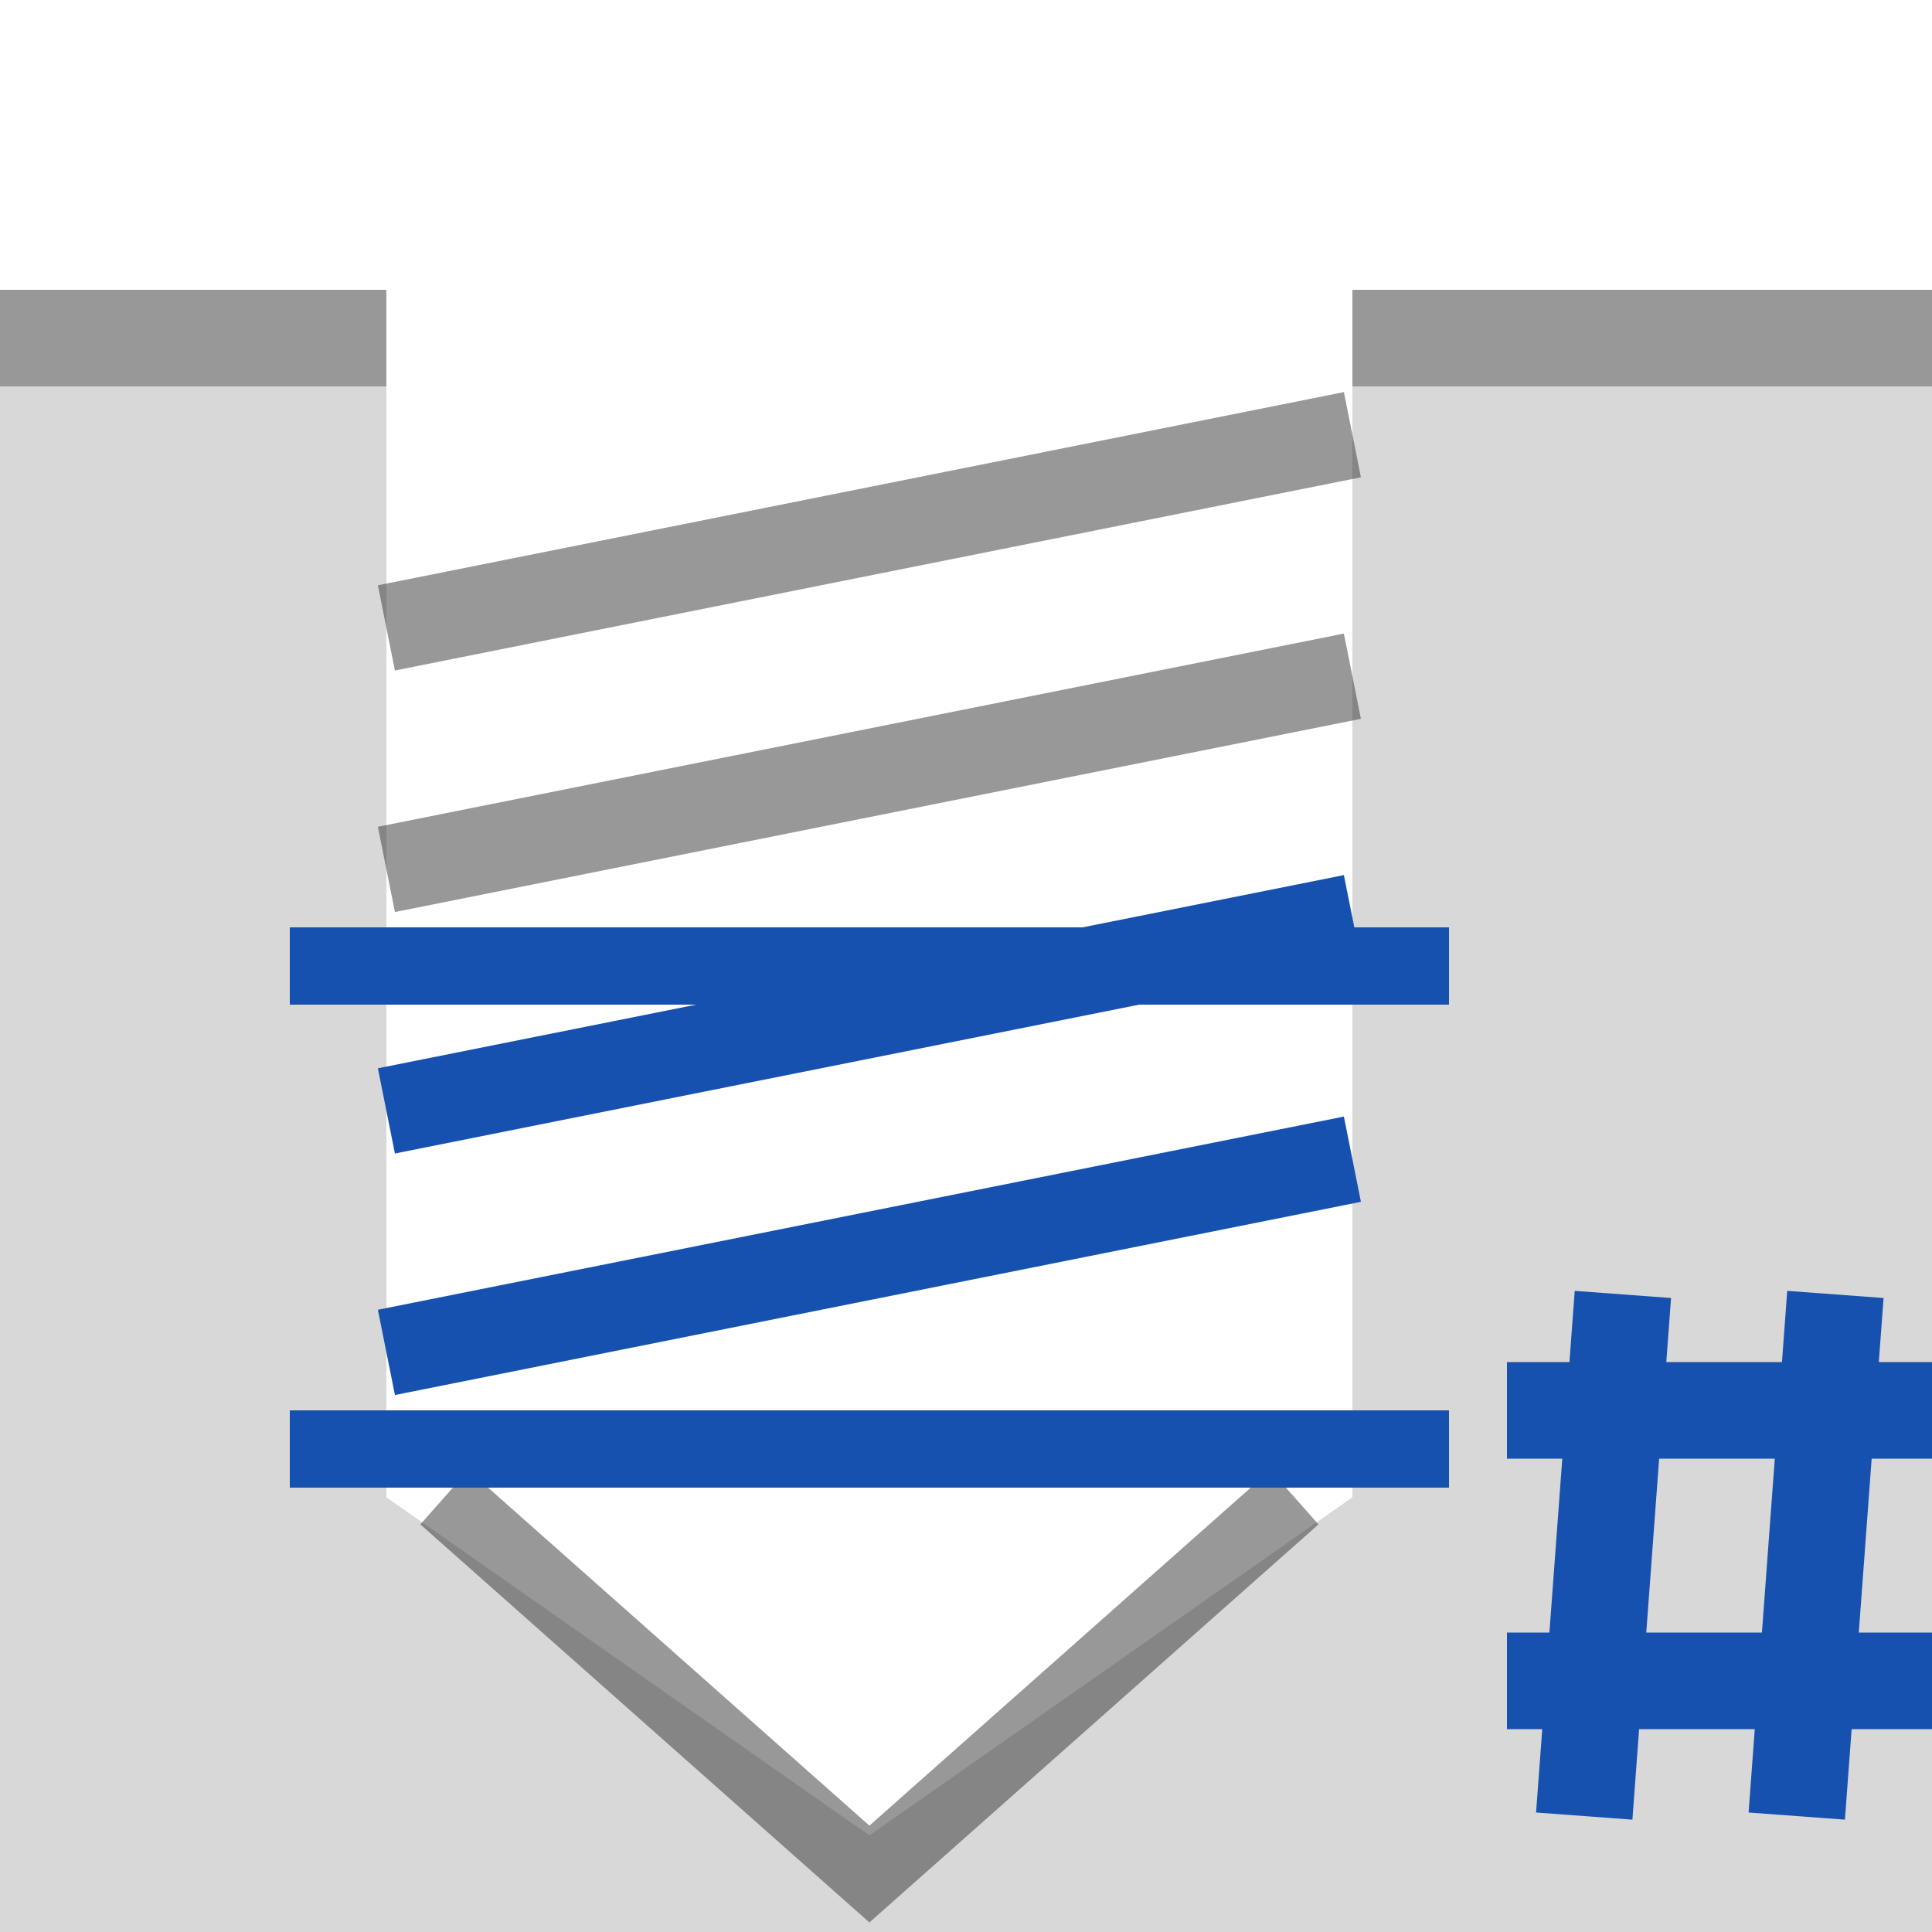
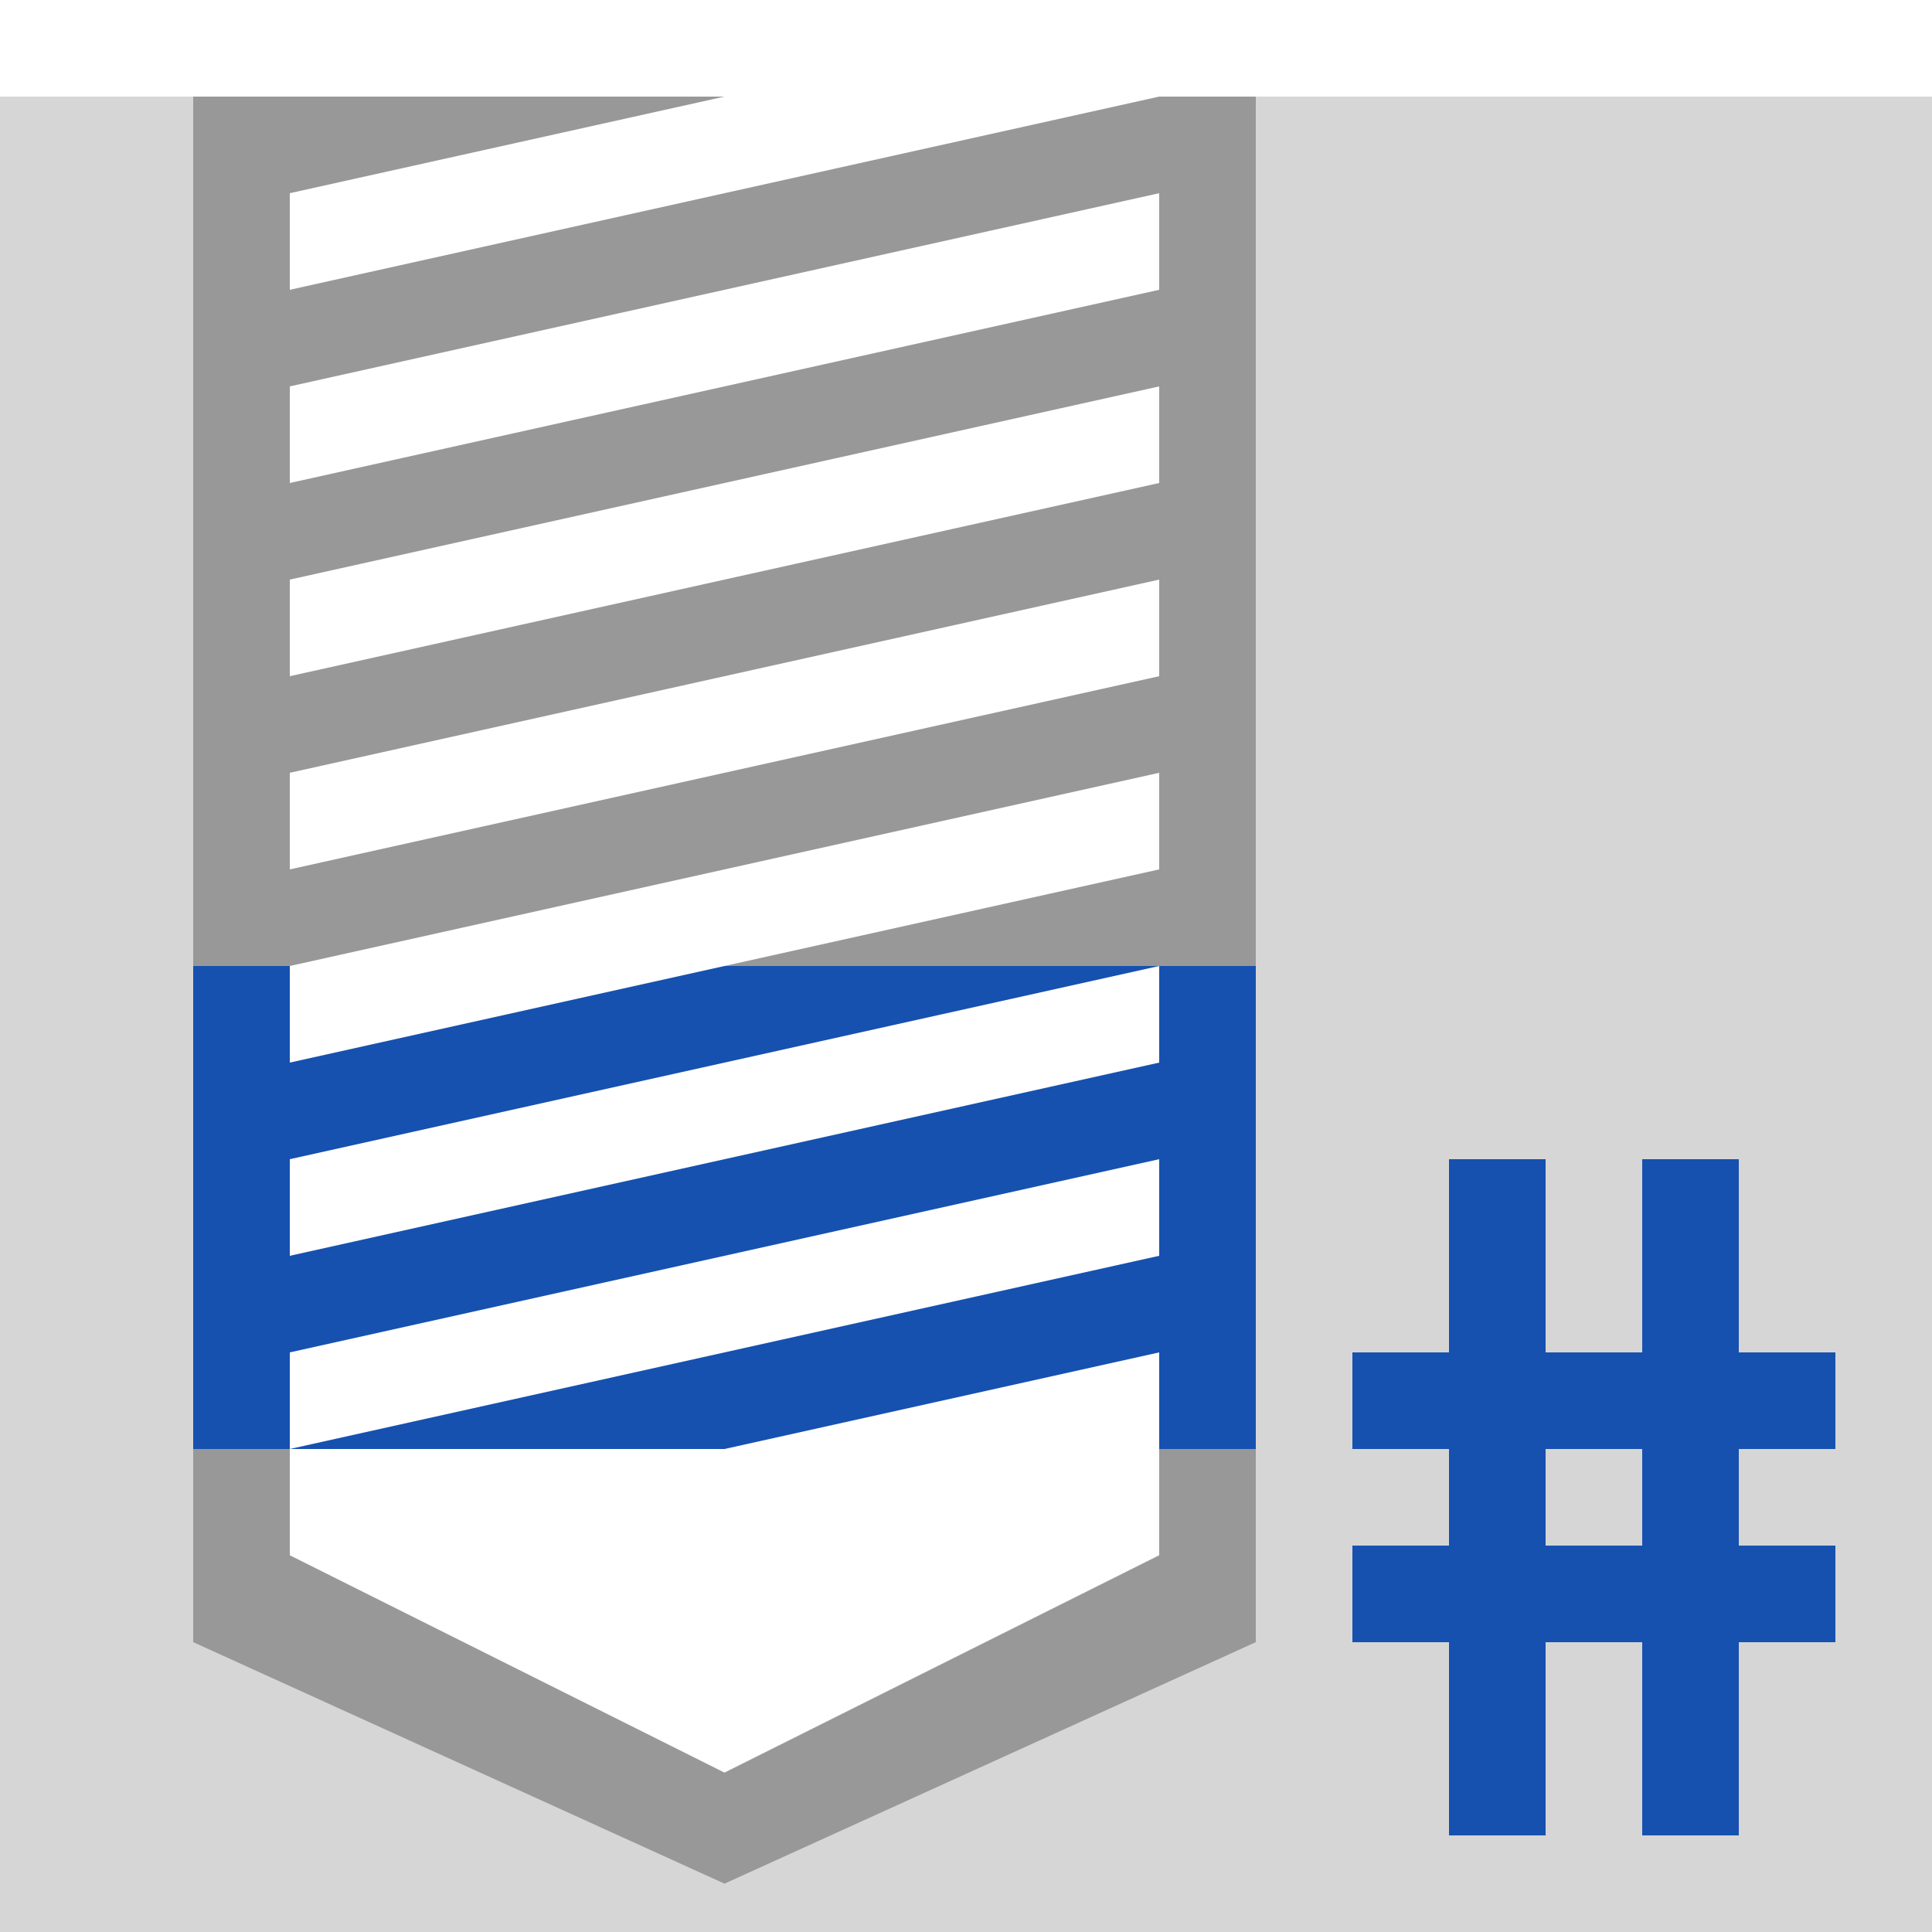
<svg xmlns="http://www.w3.org/2000/svg" width="26" height="26" viewBox="0 0 26 26" fill="none">
  <g transform="scale(1.3)">
-     <path d="M0 4H20V20H0ZM4 4V15.5L9 19L14 15.5V4Z" fill="#333333" fill-opacity=".19" fill-rule="evenodd" />
-     <path d="M0 3H4V4H0ZM14 3H20V4H14Z" fill="#333333" fill-opacity=".5" />
-     <path d="M4.6 15.5L9 19.4L13.4 15.5" stroke="#333333" stroke-opacity=".5" stroke-width=".75" />
-     <path d="M4 6.5L14 4.5M4 9L14 7" stroke="#333333" stroke-opacity=".5" stroke-width=".9" />
-     <path d="M4 11.5L14 9.5M4 14L14 12" stroke="#1651B0" stroke-width=".9" />
-     <path d="M3 10H15M3 15H15" stroke="#1651B0" stroke-width=".8" />
-     <path d="M15.6 14.6H20M15.6 17.4H20M16.8 13.4L16.4 18.8M19 13.4L18.6 18.8" stroke="#1651B0" stroke-width="1" />
+     <clipPath id="hole-tap-clearance-g">
+       <rect x="3" y="1" width="9" height="9" />
+     </clipPath>
+     <clipPath id="hole-tap-clearance-b">
+       <rect x="3" y="10" width="9" height="5" />
+     </clipPath>
+     <path d="M0 1H20V20H0ZM2 1V17L7.5 19.5L13 17V1Z" fill="#333333" fill-opacity=".2" fill-rule="evenodd" />
+     <path d="M2 1H3V16.1L7.5 18.35L12 16.1V1H13V17L7.5 19.5L2 17Z" fill="#333333" fill-opacity=".5" />
+     <path d="M3 1L12 -1V0L3 2ZM3 3L12 1V2L3 4ZM3 5L12 3V4L3 6ZM3 7L12 5V6L3 8ZM3 9L12 7V8L3 10ZM3 11L12 9V10L3 12Z" fill="#333333" fill-opacity=".5" clip-path="url(#hole-tap-clearance-g)" />
+     <path d="M2 10H3V15H2ZM12 10H13V15H12ZM15 12H16V19H15ZM17 12H18V19H17ZM14 14H19V15H14ZM14 16H19V17H14Z" fill="#1651B0" />
+     <path d="M3 9L12 7V8L3 10ZM3 11L12 9V10L3 12ZM3 13L12 11V12L3 14ZM3 15L12 13V14L3 16ZM3 17L12 15V16L3 18Z" fill="#1651B0" clip-path="url(#hole-tap-clearance-b)" />
  </g>
</svg>
